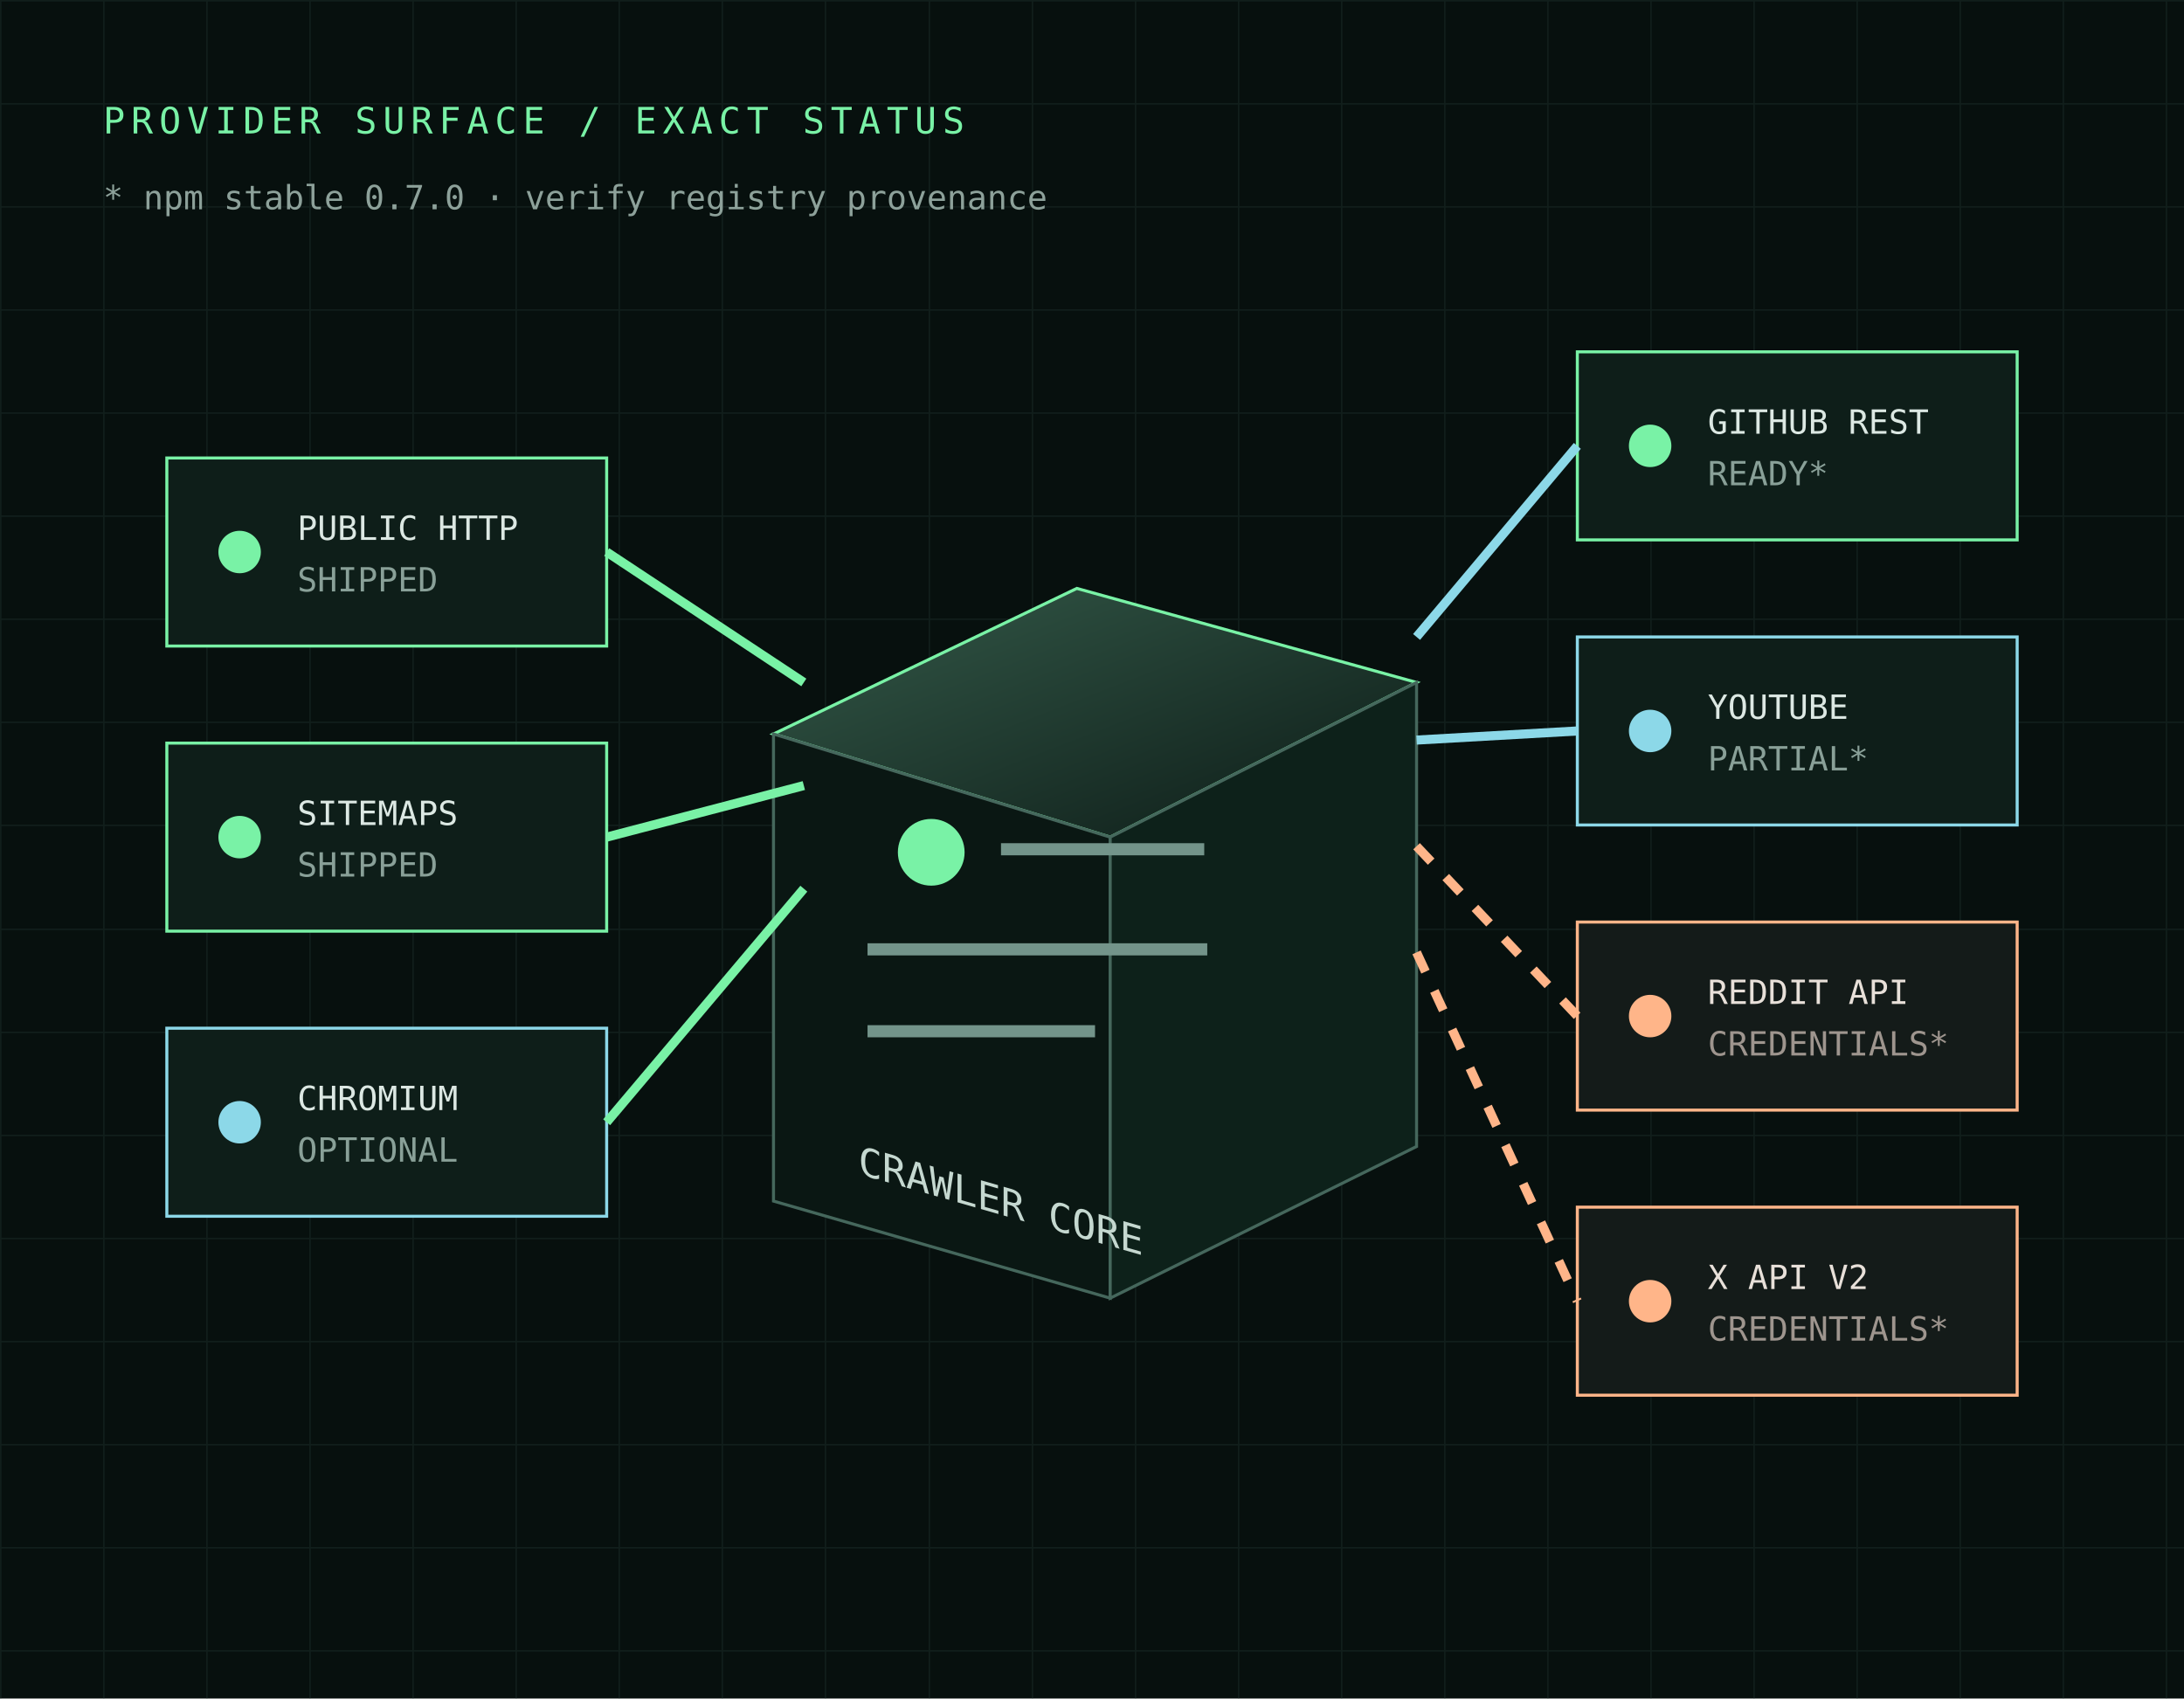
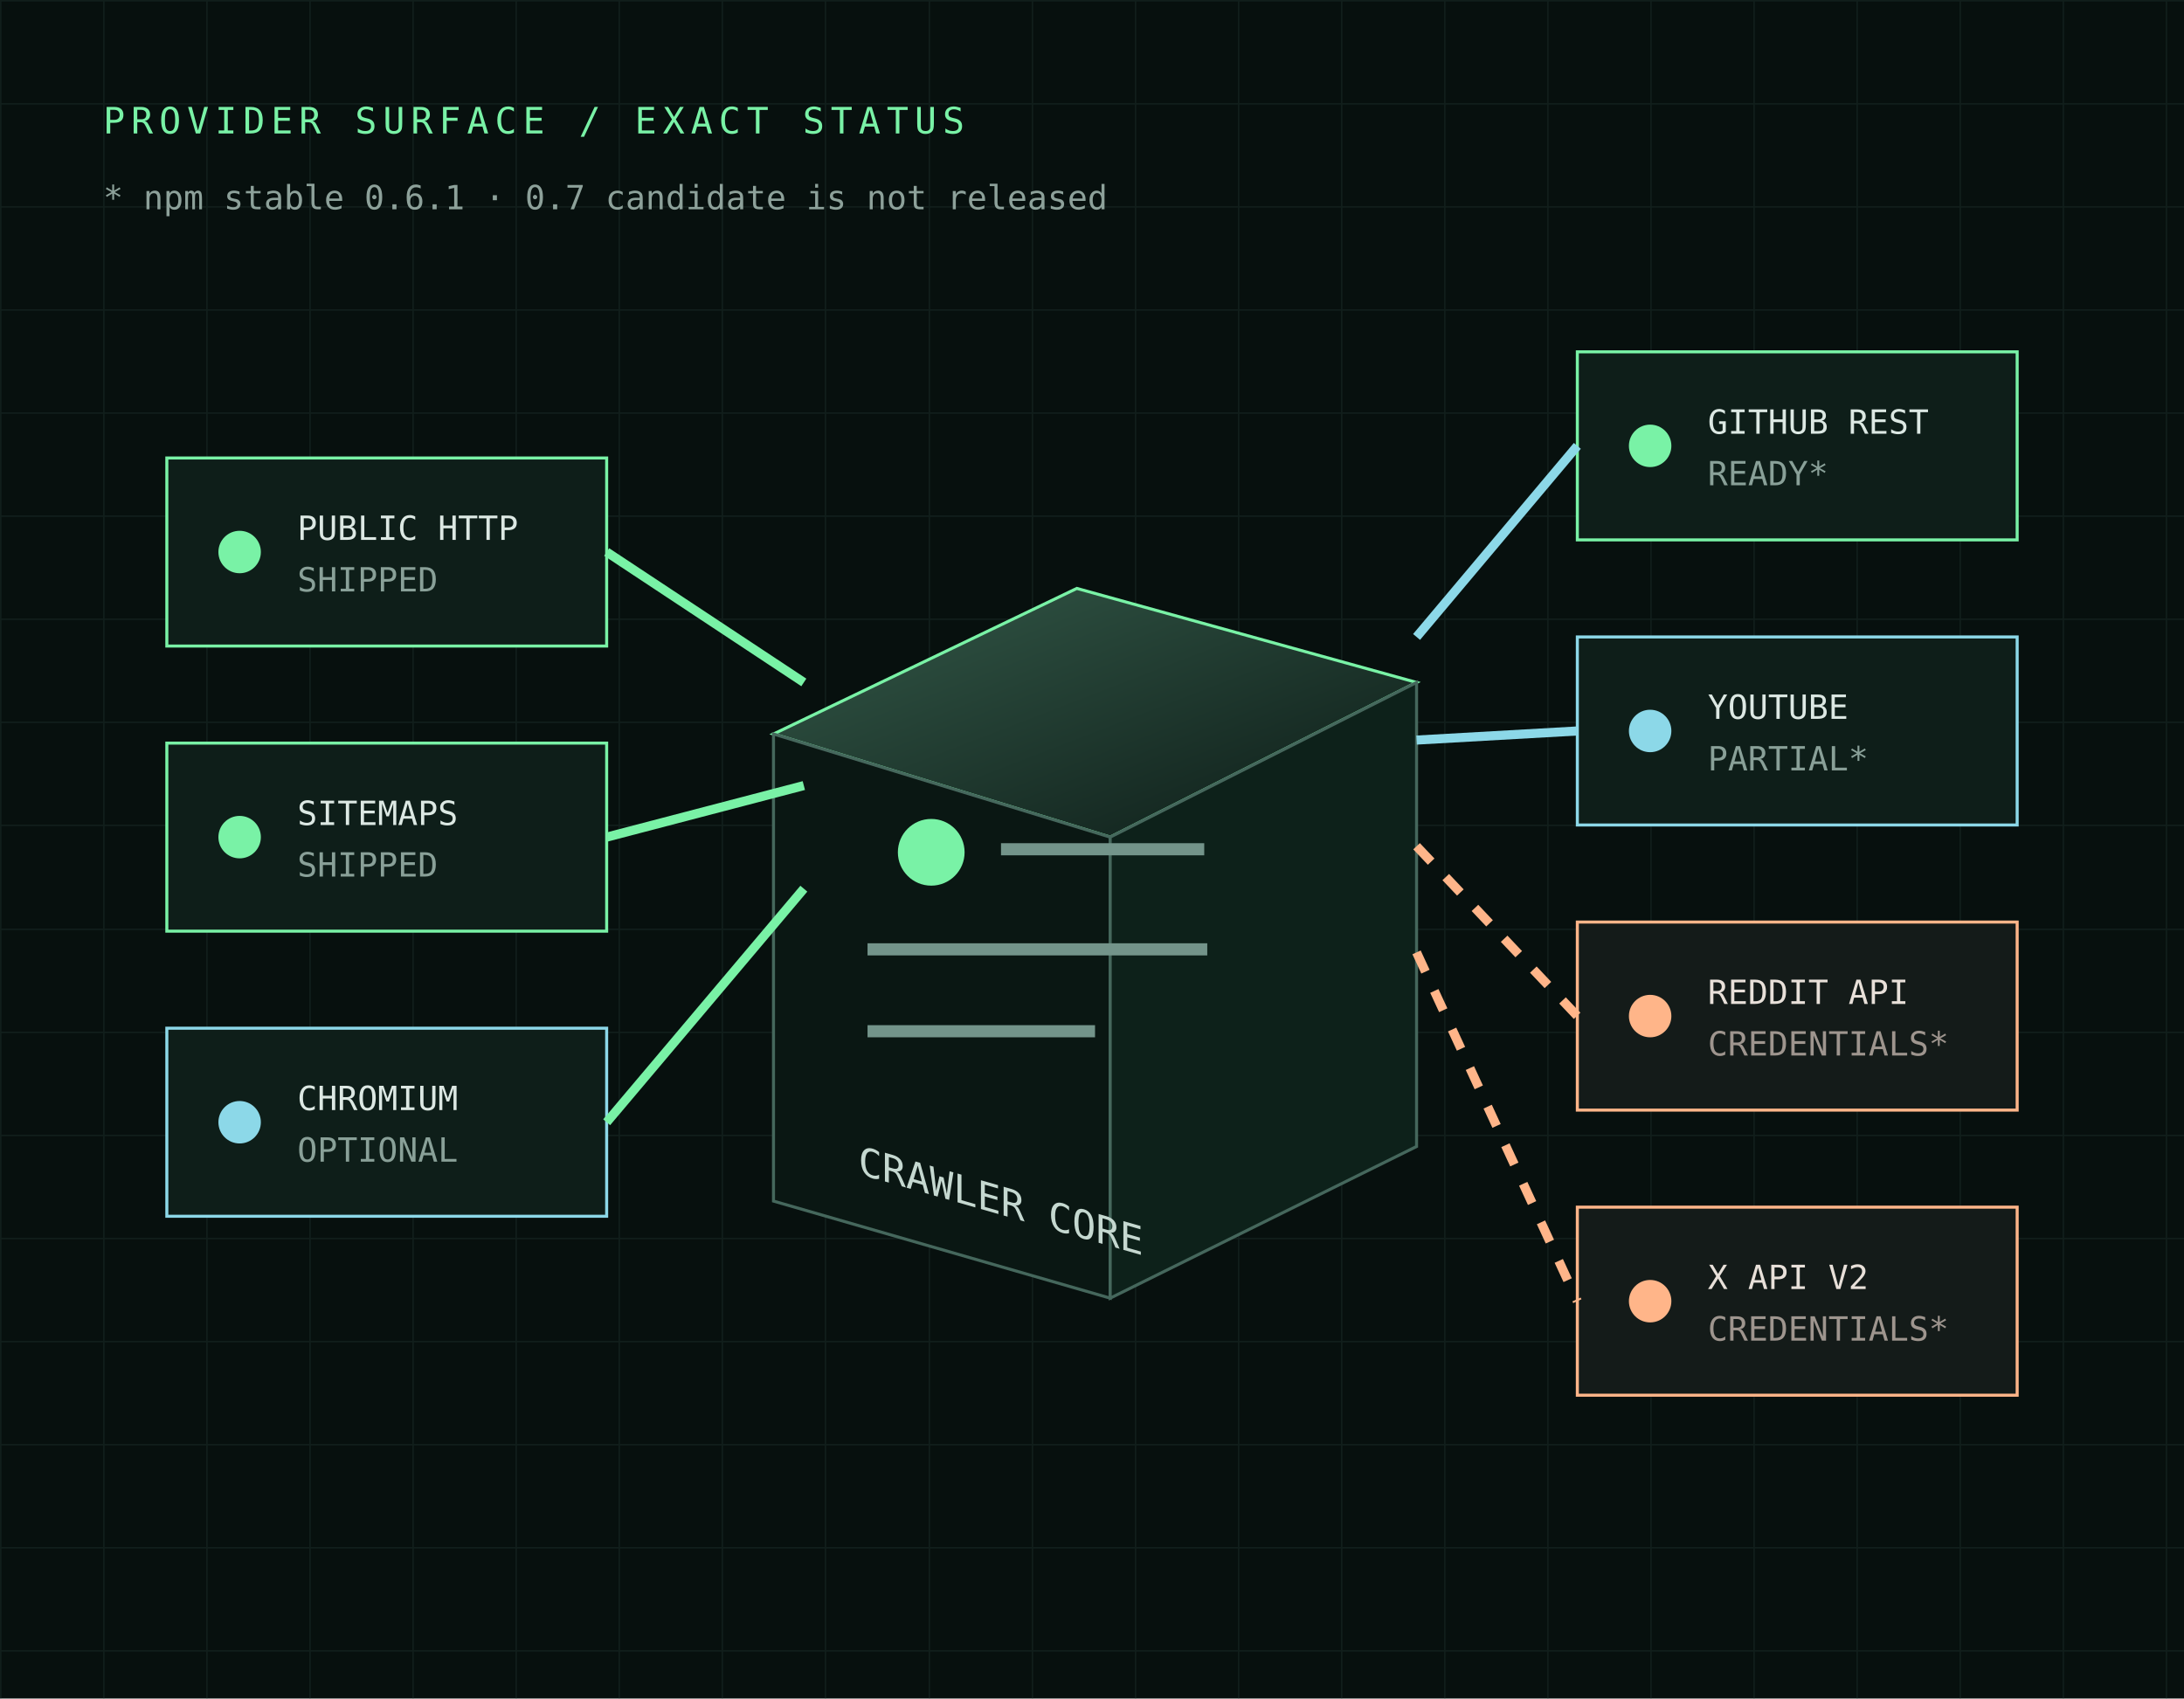
<svg xmlns="http://www.w3.org/2000/svg" viewBox="0 0 720 560" role="img" aria-labelledby="title desc">
  <defs>
    <linearGradient id="core" x1="0" y1="0" x2="1" y2="1">
      <stop stop-color="#345a49" />
      <stop offset="1" stop-color="#0c1a16" />
    </linearGradient>
    <pattern id="grid" width="34" height="34" patternUnits="userSpaceOnUse">
      <path d="M34 0H0V34" fill="none" stroke="#294139" opacity=".3" />
    </pattern>
  </defs>
  <rect width="720" height="560" fill="#07100e" />
  <rect width="720" height="560" fill="url(#grid)" />
  <g transform="translate(255 172)">
    <path d="m0 70 100-48 112 31-101 51z" fill="url(#core)" stroke="#79f2a6" />
    <path d="M0 70v154l111 32V104z" fill="#0a1713" stroke="#45675c" />
    <path d="M111 104v152l101-50V53z" fill="#0d211a" stroke="#45675c" />
    <circle cx="52" cy="109" r="11" fill="#79f2a6" />
    <path d="M75 108h67M31 141h112M31 168h75" stroke="#73948a" stroke-width="4" />
    <text x="28" y="207" fill="#c5d8d0" font-family="monospace" font-size="13" transform="skewY(16)">CRAWLER CORE</text>
  </g>
  <g font-family="monospace" font-size="11">
    <g transform="translate(55 151)">
      <rect width="145" height="62" fill="#0e1e19" stroke="#79f2a6" />
      <circle cx="24" cy="31" r="7" fill="#79f2a6" />
      <text x="43" y="27" fill="#dce8e3">PUBLIC HTTP</text>
      <text x="43" y="44" fill="#89a098">SHIPPED</text>
    </g>
    <g transform="translate(55 245)">
      <rect width="145" height="62" fill="#0e1e19" stroke="#79f2a6" />
      <circle cx="24" cy="31" r="7" fill="#79f2a6" />
      <text x="43" y="27" fill="#dce8e3">SITEMAPS</text>
      <text x="43" y="44" fill="#89a098">SHIPPED</text>
    </g>
    <g transform="translate(55 339)">
      <rect width="145" height="62" fill="#0e1e19" stroke="#8cd8e8" />
      <circle cx="24" cy="31" r="7" fill="#8cd8e8" />
      <text x="43" y="27" fill="#dce8e3">CHROMIUM</text>
      <text x="43" y="44" fill="#89a098">OPTIONAL</text>
    </g>
    <g transform="translate(520 116)">
      <rect width="145" height="62" fill="#0e1e19" stroke="#79f2a6" />
      <circle cx="24" cy="31" r="7" fill="#79f2a6" />
      <text x="43" y="27" fill="#dce8e3">GITHUB REST</text>
      <text x="43" y="44" fill="#89a098">READY*</text>
    </g>
    <g transform="translate(520 210)">
      <rect width="145" height="62" fill="#0e1e19" stroke="#8cd8e8" />
      <circle cx="24" cy="31" r="7" fill="#8cd8e8" />
      <text x="43" y="27" fill="#dce8e3">YOUTUBE</text>
      <text x="43" y="44" fill="#89a098">PARTIAL*</text>
    </g>
    <g transform="translate(520 304)">
      <rect width="145" height="62" fill="#141b19" stroke="#ffb589" />
      <circle cx="24" cy="31" r="7" fill="#ffb589" />
      <text x="43" y="27" fill="#e8e0d9">REDDIT API</text>
      <text x="43" y="44" fill="#9e958e">CREDENTIALS*</text>
    </g>
    <g transform="translate(520 398)">
      <rect width="145" height="62" fill="#141b19" stroke="#ffb589" />
      <circle cx="24" cy="31" r="7" fill="#ffb589" />
      <text x="43" y="27" fill="#e8e0d9">X API V2</text>
      <text x="43" y="44" fill="#9e958e">CREDENTIALS*</text>
    </g>
  </g>
  <g fill="none" stroke-width="3">
    <path d="M200 182 265 225M200 276l65-17M200 370l65-77" stroke="#79f2a6" />
    <path d="M467 210 520 147M467 244l53-3" stroke="#8cd8e8" />
    <path d="M467 279l53 56M467 314l53 115" stroke="#ffb589" stroke-dasharray="7 7" />
  </g>
  <text x="34" y="44" fill="#79f2a6" font-family="monospace" font-size="12" letter-spacing="2">PROVIDER SURFACE / EXACT STATUS</text>
-   <text x="34" y="69" fill="#8da19a" font-family="monospace" font-size="11">* npm stable 0.7.0 · verify registry provenance</text>
+   <text x="34" y="69" fill="#8da19a" font-family="monospace" font-size="11">* npm stable 0.6.1 · 0.7 candidate is not released</text>
</svg>
